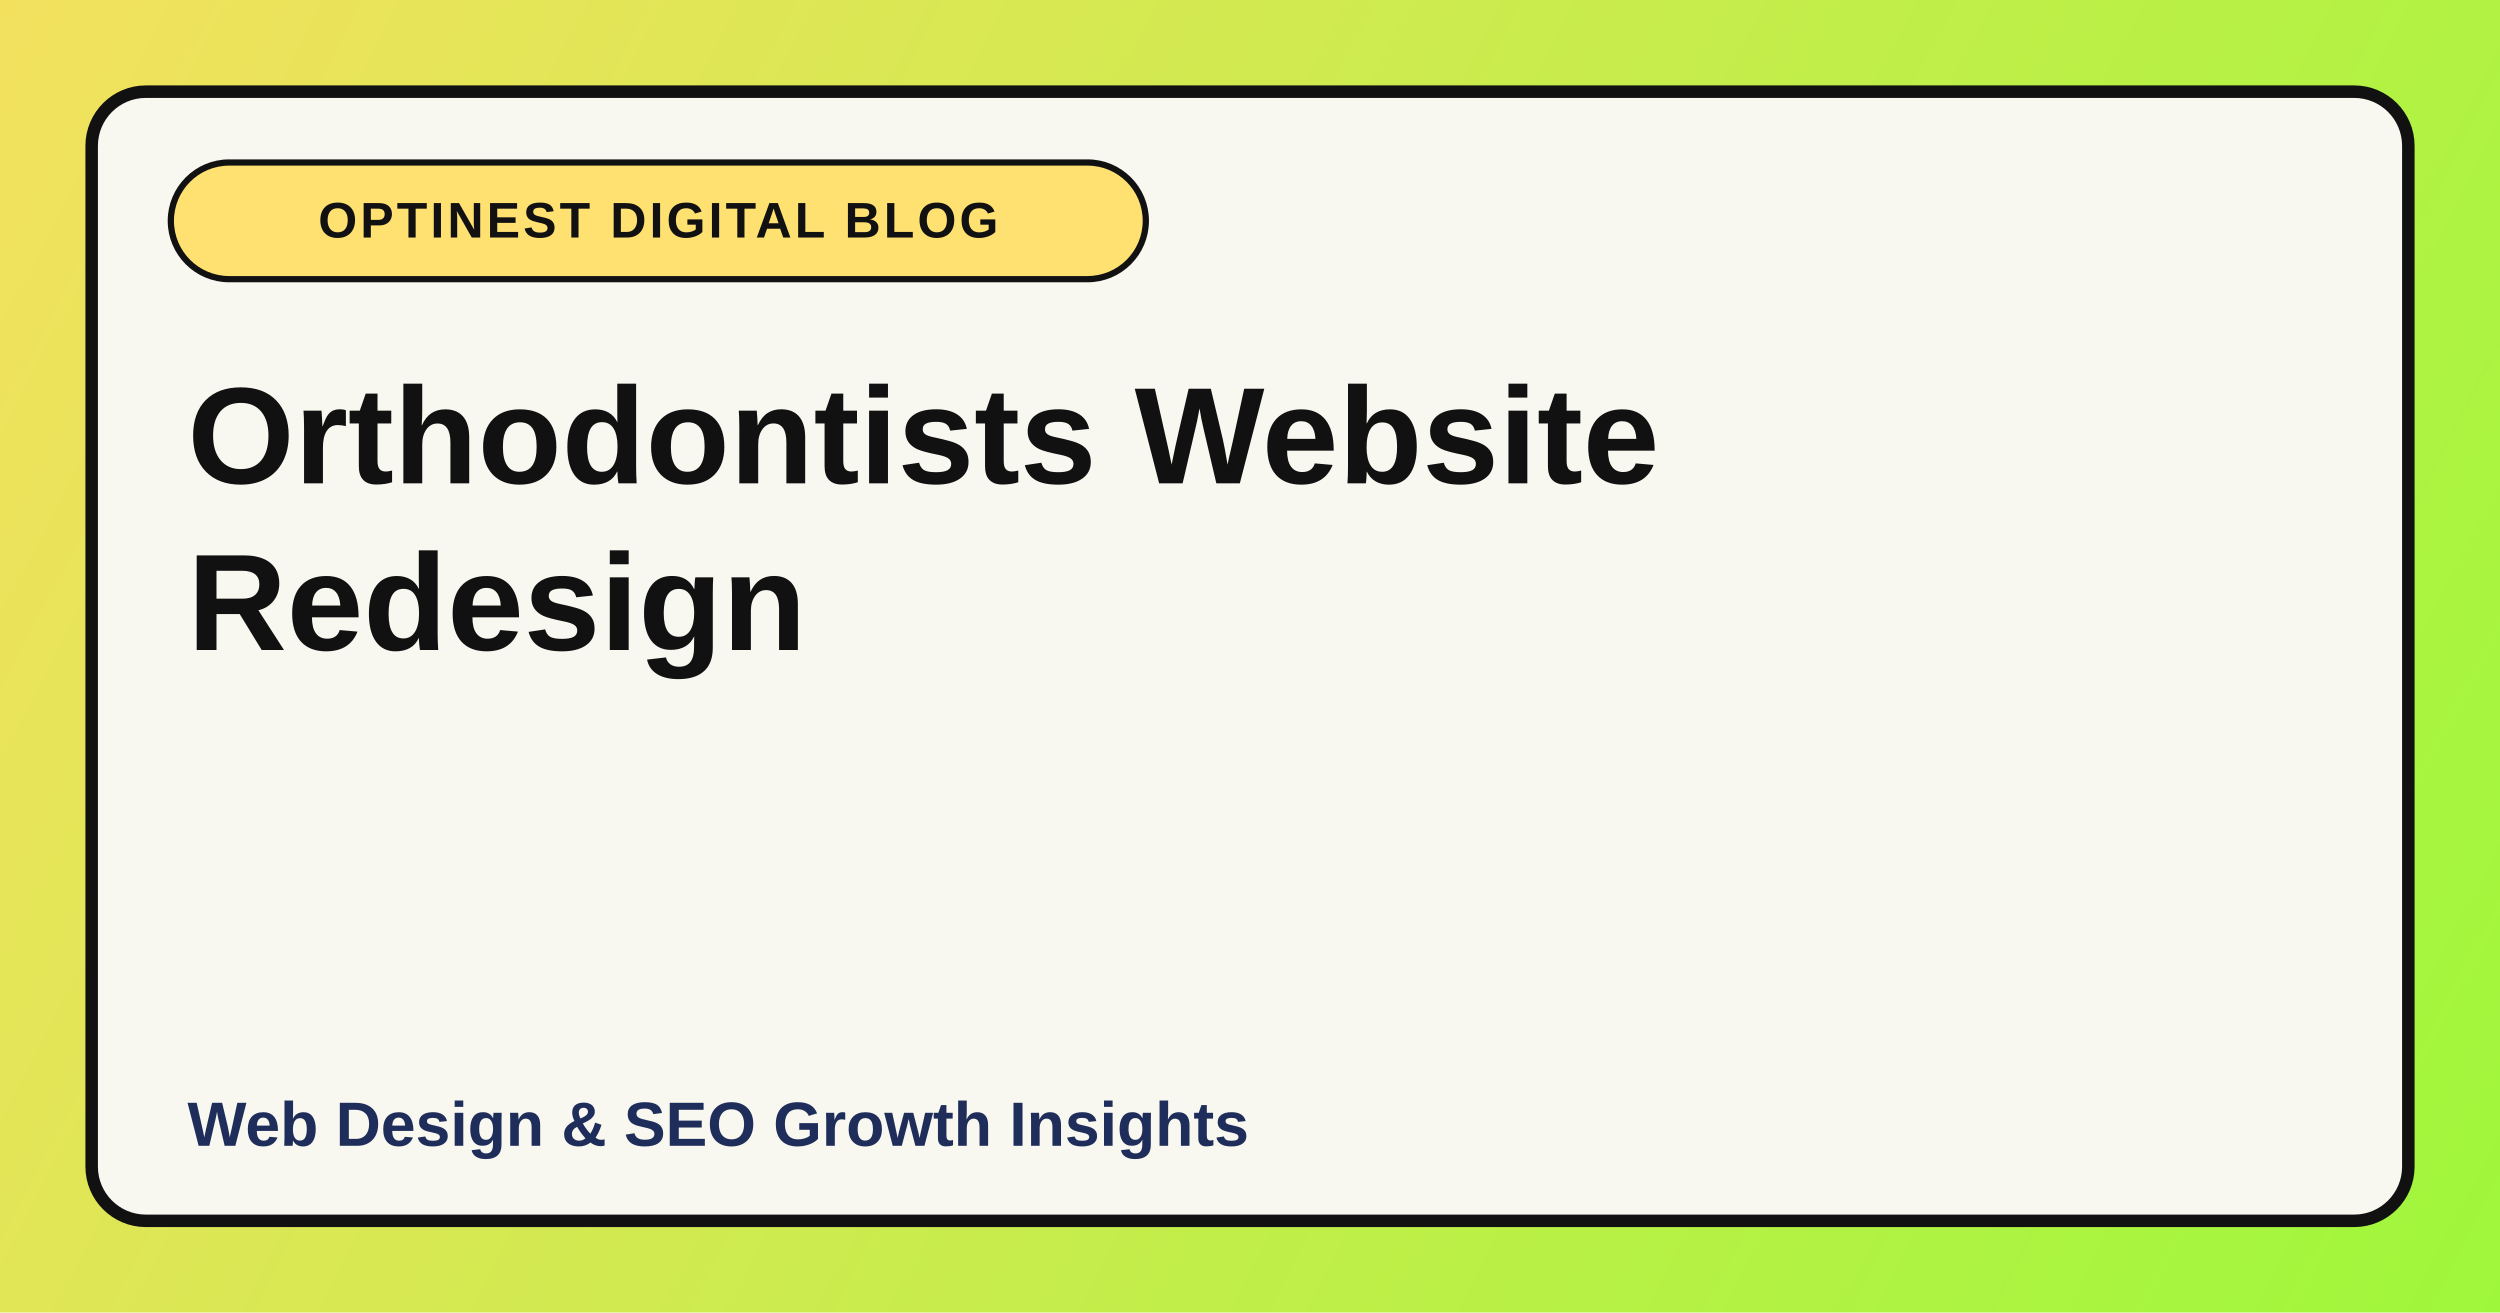
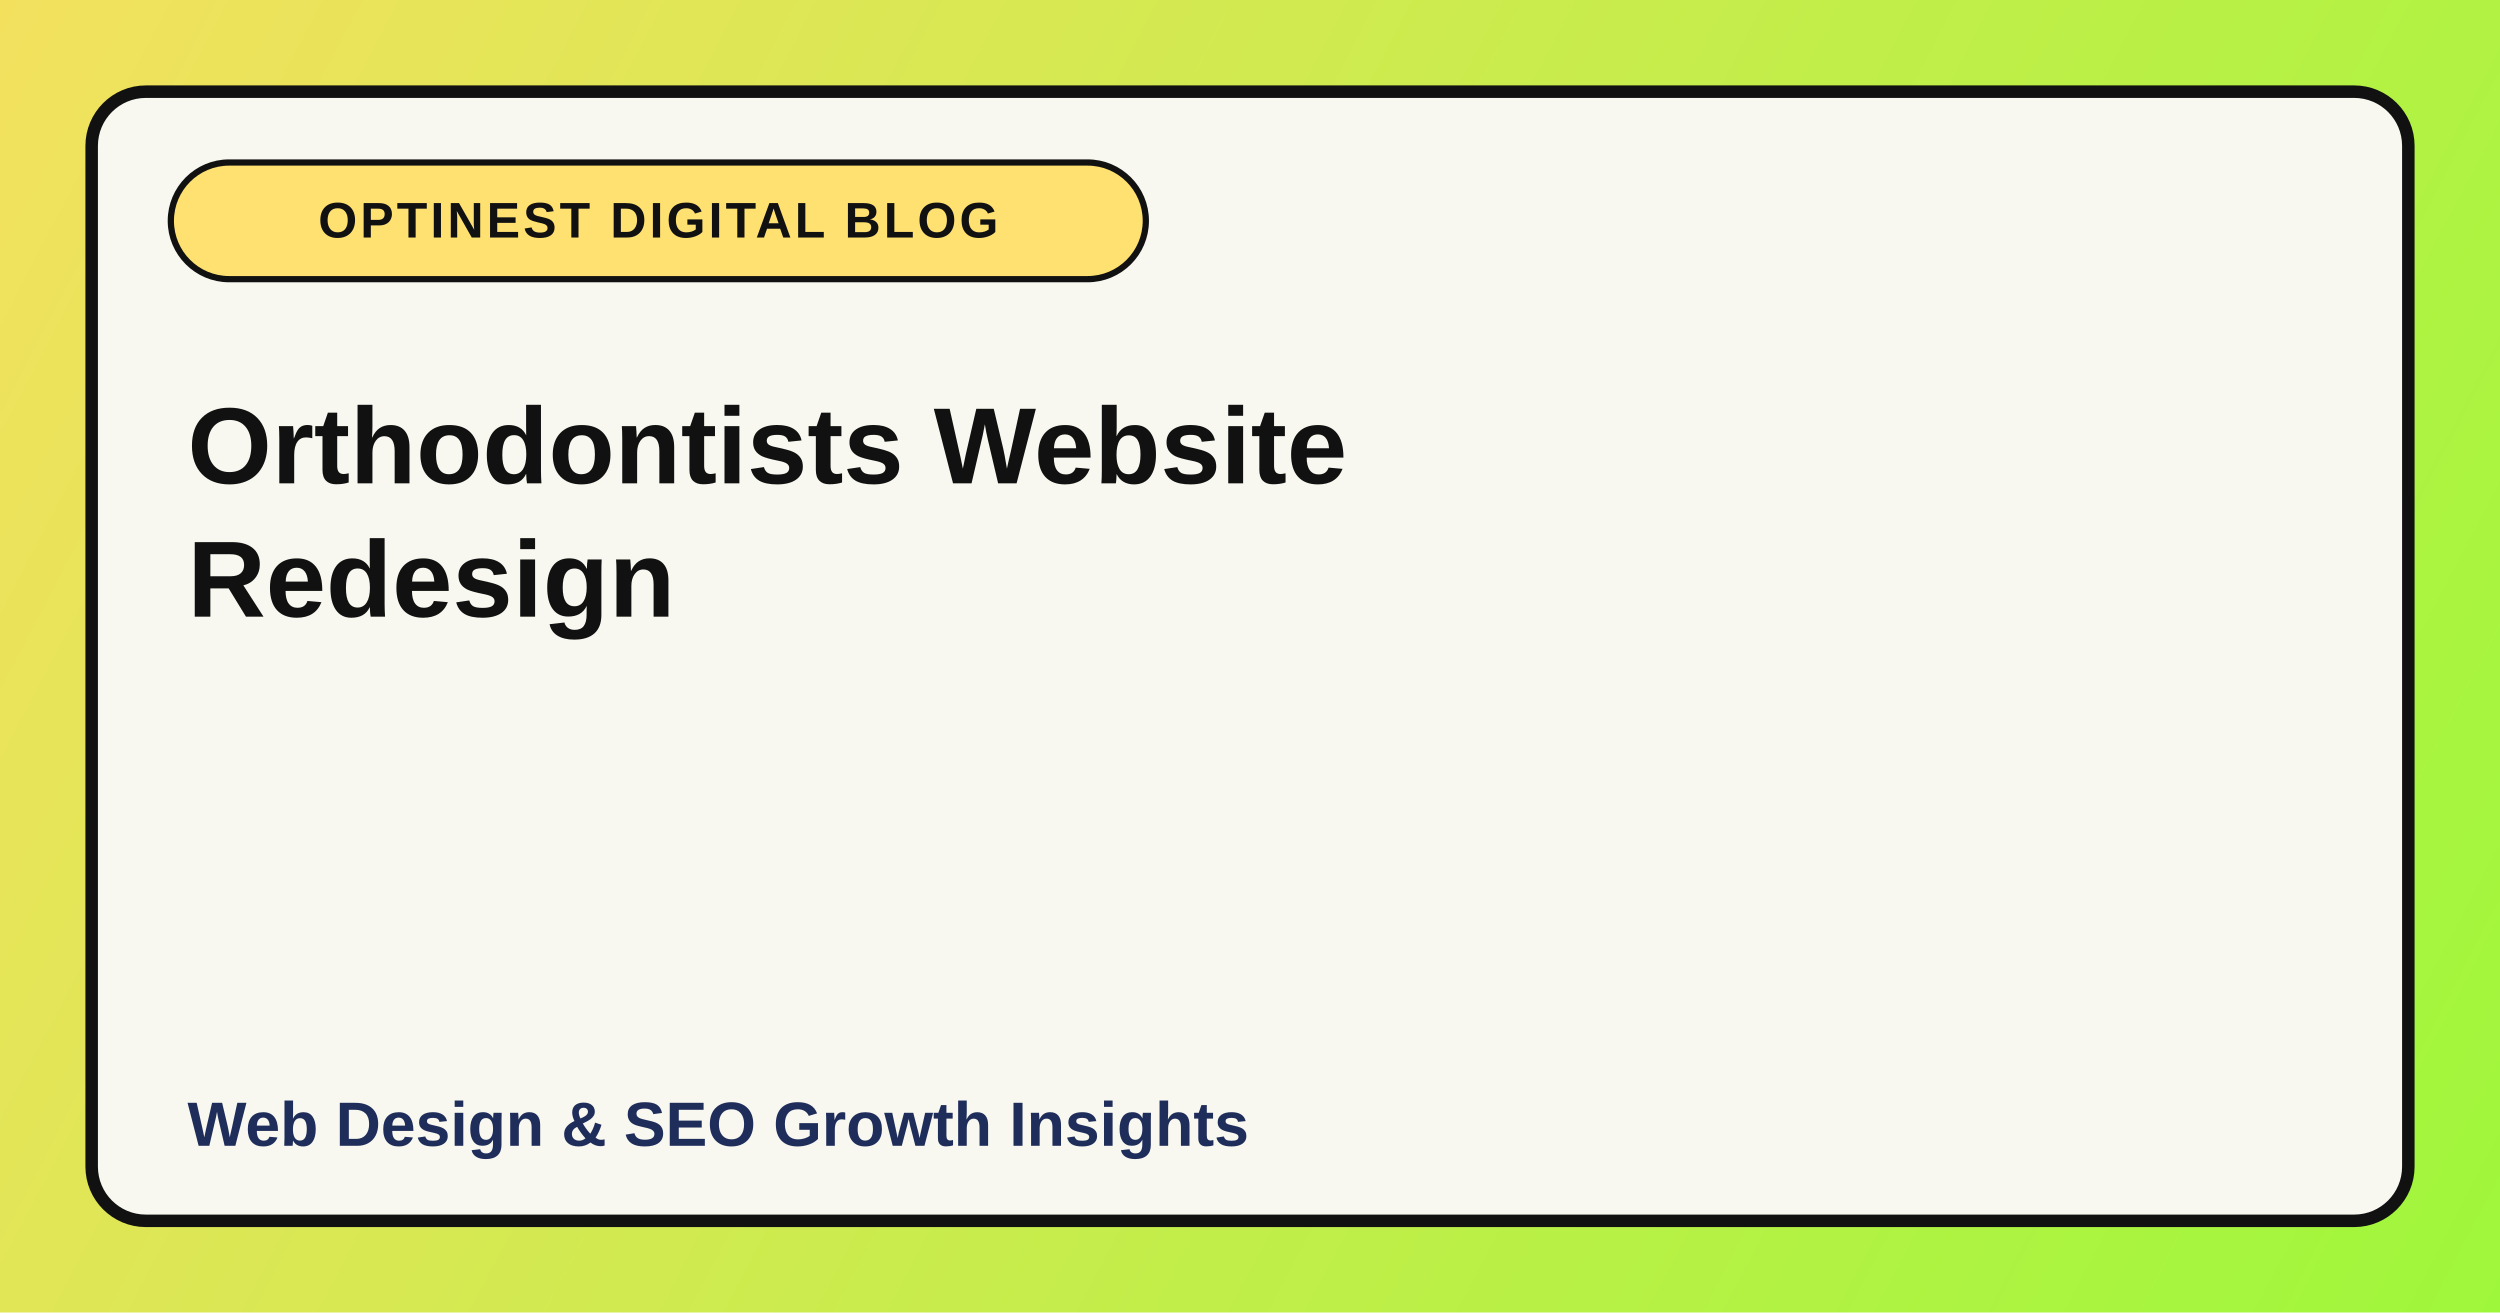
<svg xmlns="http://www.w3.org/2000/svg" width="1200" height="630" viewBox="0 0 1200 630" fill="none">
  <defs>
    <linearGradient id="bg" x1="0" y1="0" x2="1200" y2="630" gradientUnits="userSpaceOnUse">
      <stop offset="0%" stop-color="hsl(53 86% 66%)" />
      <stop offset="100%" stop-color="hsl(88 92% 60%)" />
    </linearGradient>
  </defs>
  <rect width="1200" height="630" fill="url(#bg)" />
  <rect x="44" y="44" width="1112" height="542" rx="26" fill="#F8F8F0" stroke="#111" stroke-width="6" />
  <rect x="82" y="78" width="468" height="56" rx="28" fill="#FFE171" stroke="#111" stroke-width="3" />
  <text x="316" y="114" text-anchor="middle" font-family="Arial, sans-serif" font-size="24" font-weight="700" letter-spacing="1.5" fill="#111">OPTINEST DIGITAL BLOG</text>
-   <text x="90" y="232" font-family="Arial Black, Arial, sans-serif" font-size="66" font-weight="900" fill="#111">
+   <text x="90" y="232" font-family="Arial Black, Arial, sans-serif" font-size="52" font-weight="900" fill="#111">
    <tspan x="90" dy="0">Orthodontists Website</tspan>
-     <tspan x="90" dy="80">Redesign</tspan>
+     <tspan x="90" dy="64">Redesign</tspan>
  </text>
  <text x="90" y="550" font-family="Arial, sans-serif" font-size="30" font-weight="700" fill="#1f2d5a">Web Design &amp; SEO Growth Insights</text>
</svg>
